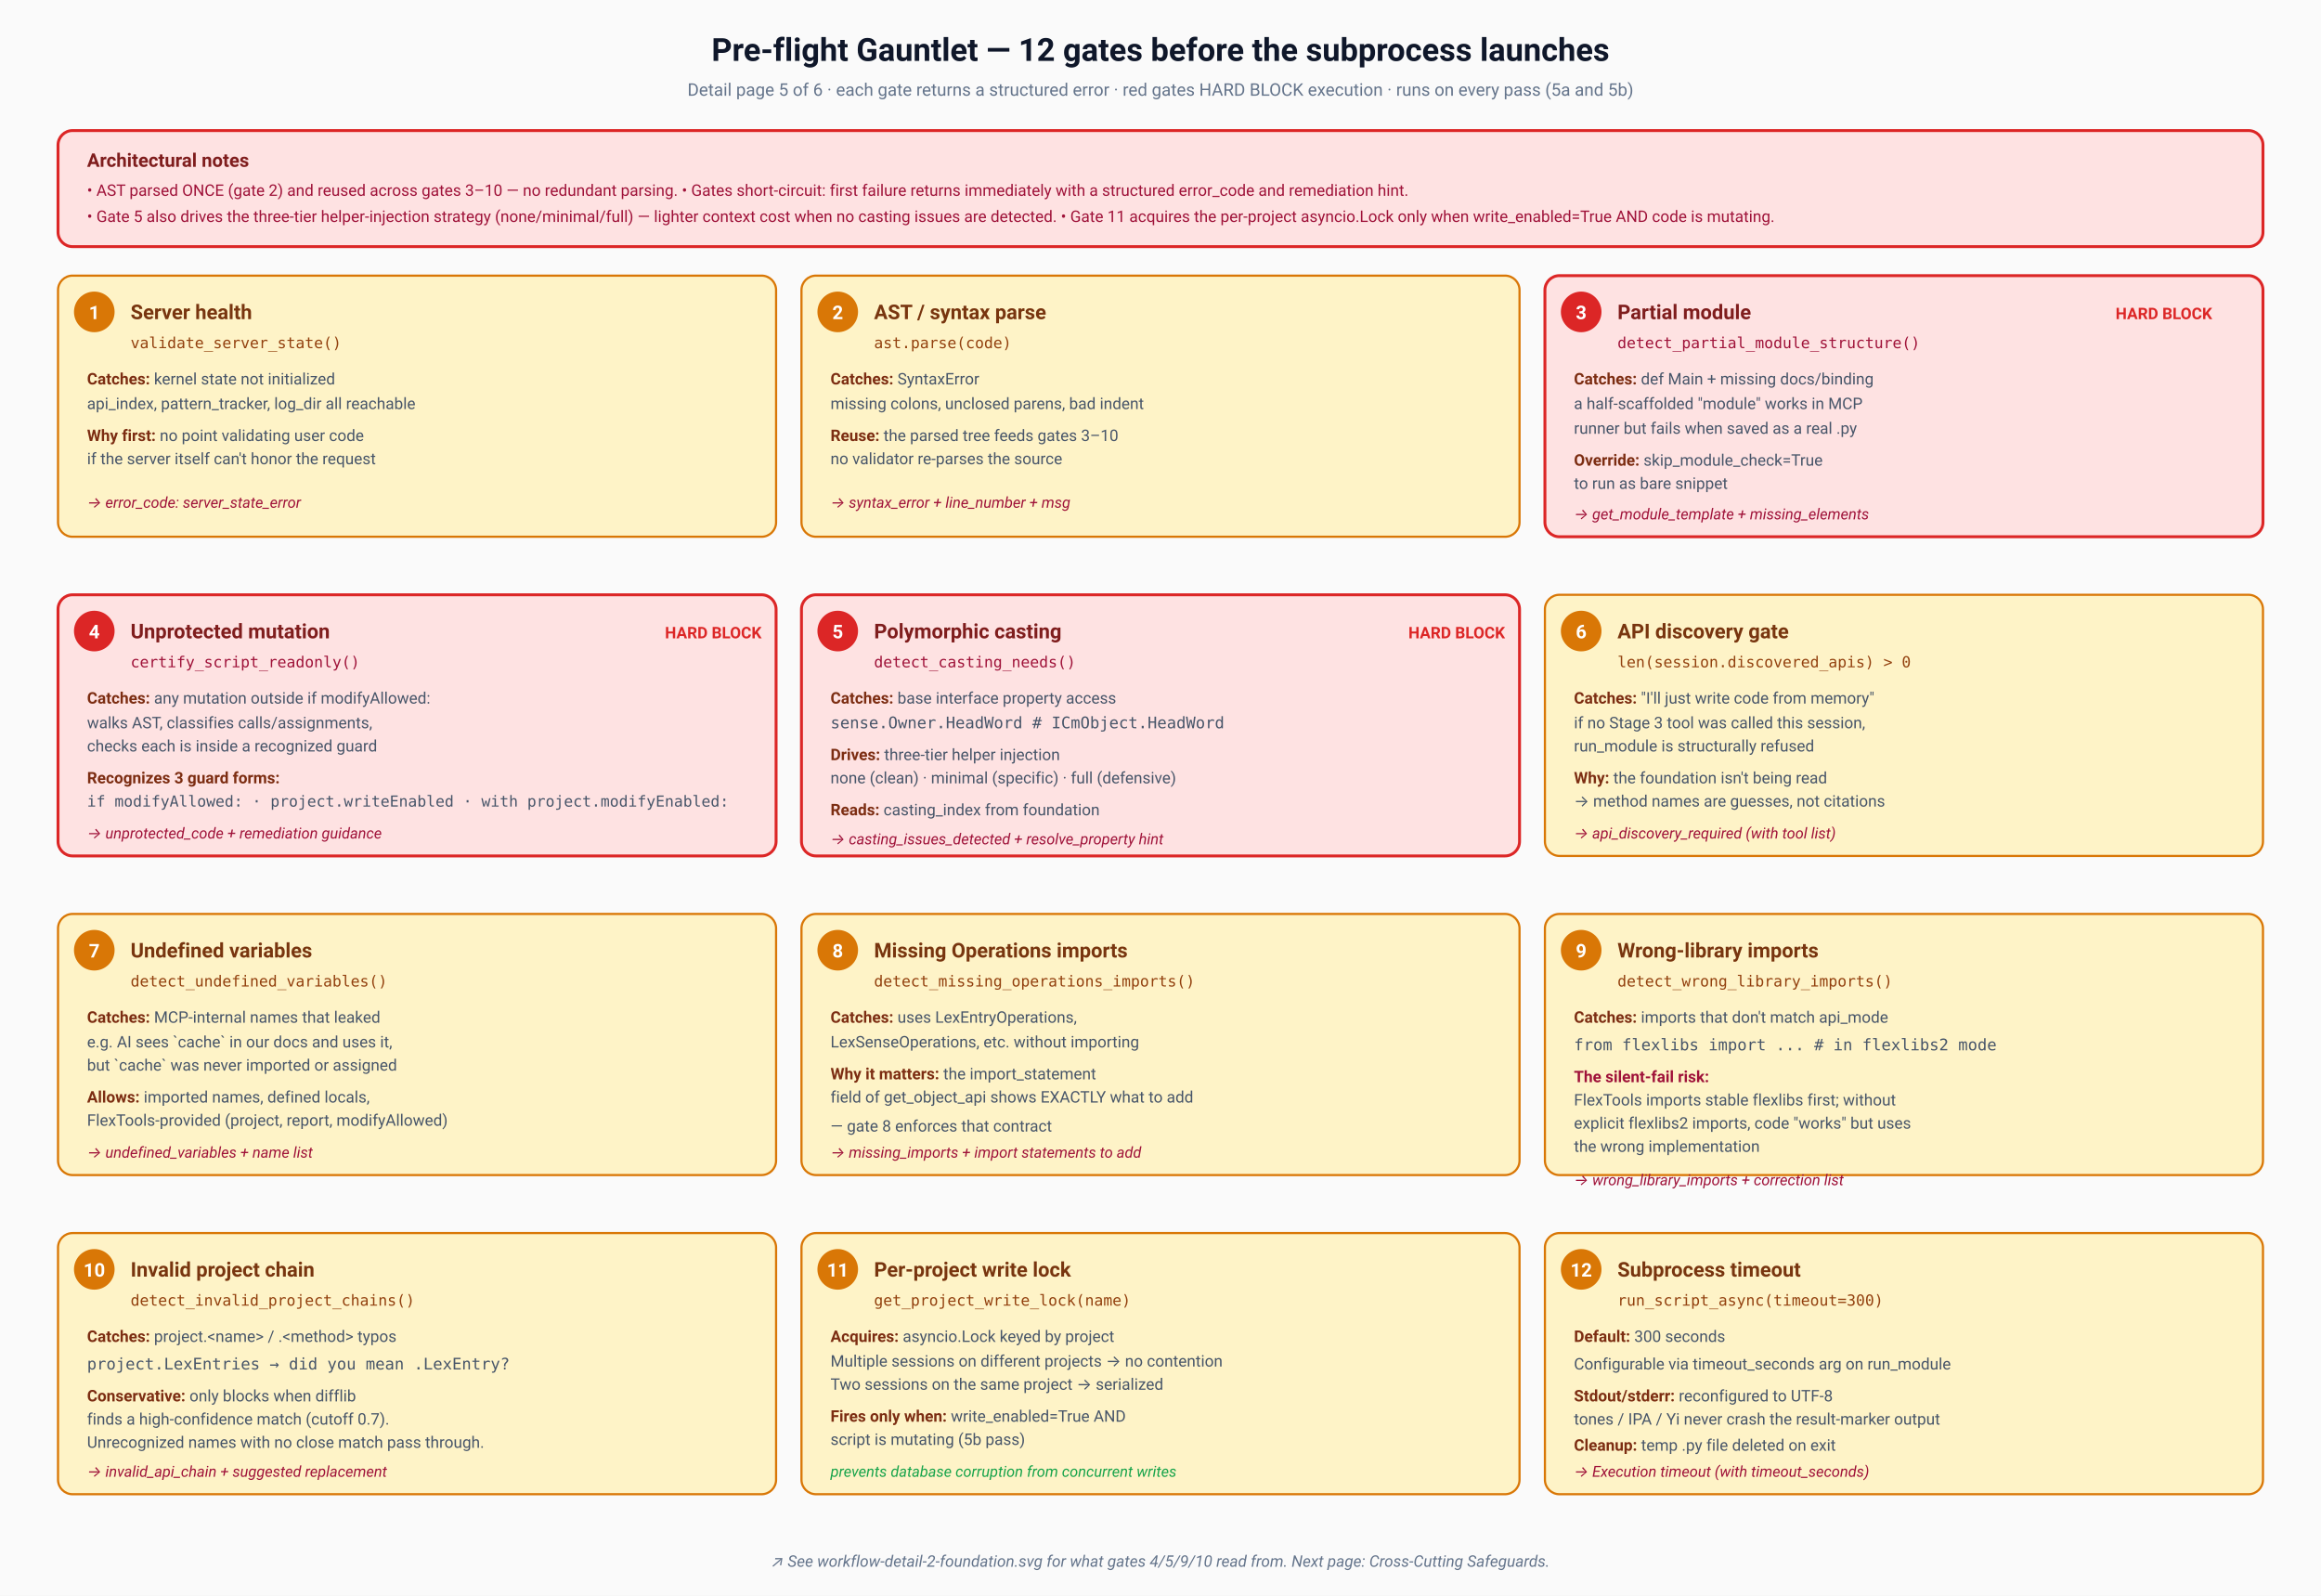
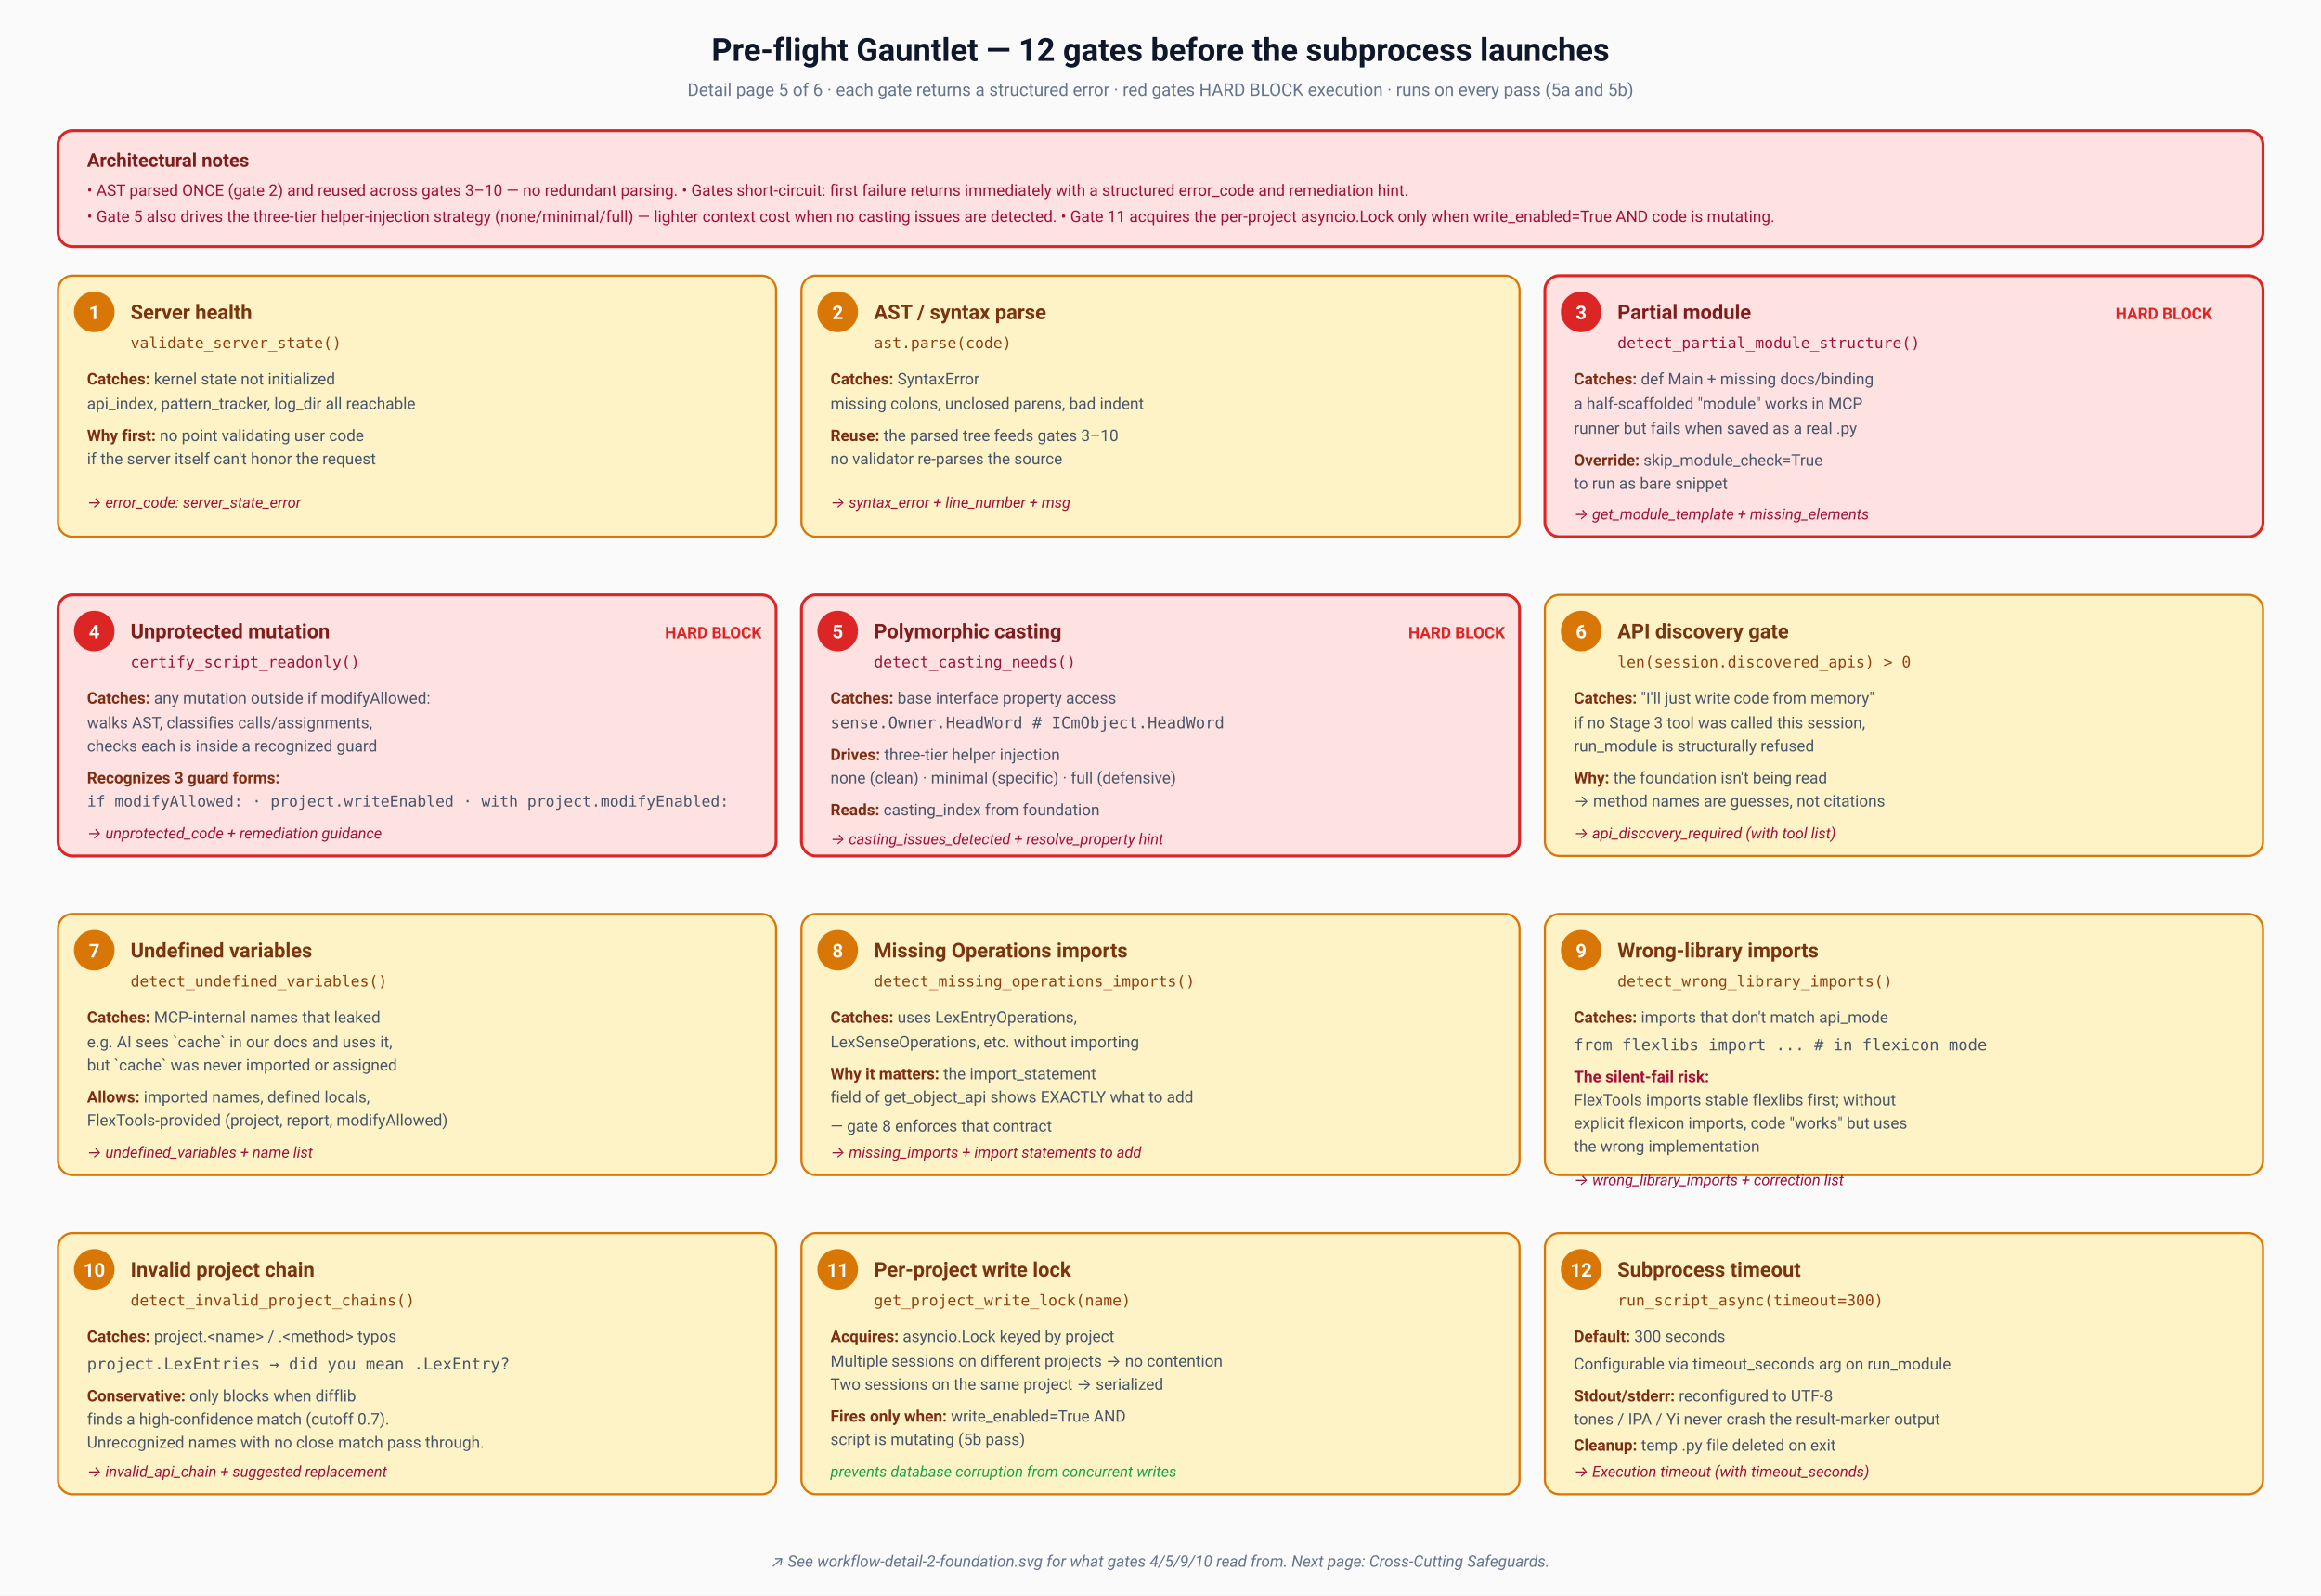
<svg xmlns="http://www.w3.org/2000/svg" viewBox="0 0 1600 1100" font-family="system-ui,-apple-system,Segoe UI,Roboto,sans-serif">
  <rect width="1600" height="1100" fill="#FAFAFA" />
  <text x="800" y="42" text-anchor="middle" font-size="22" font-weight="700" fill="#0F172A">Pre-flight Gauntlet — 12 gates before the subprocess launches</text>
  <text x="800" y="66" text-anchor="middle" font-size="12" fill="#64748B">Detail page 5 of 6 · each gate returns a structured error · red gates HARD BLOCK execution · runs on every pass (5a and 5b)</text>
  <rect x="40" y="90" width="1520" height="80" rx="10" fill="#FEE2E2" stroke="#DC2626" stroke-width="2" />
  <text x="60" y="115" font-size="13" font-weight="700" fill="#7F1D1D">Architectural notes</text>
  <text x="60" y="135" font-size="11" fill="#9F1239">• AST parsed ONCE (gate 2) and reused across gates 3–10 — no redundant parsing.   • Gates short-circuit: first failure returns immediately with a structured error_code and remediation hint.</text>
  <text x="60" y="153" font-size="11" fill="#9F1239">• Gate 5 also drives the three-tier helper-injection strategy (none/minimal/full) — lighter context cost when no casting issues are detected.   • Gate 11 acquires the per-project asyncio.Lock only when write_enabled=True AND code is mutating.</text>
  <rect x="40" y="190" width="495" height="180" rx="10" fill="#FEF3C7" stroke="#D97706" stroke-width="1.5" />
  <circle cx="65" cy="215" r="14" fill="#D97706" />
  <text x="65" y="220" text-anchor="middle" font-size="13" font-weight="700" fill="white">1</text>
  <text x="90" y="220" font-size="14" font-weight="700" fill="#78350F">Server health</text>
  <text x="90" y="240" font-size="10.5" font-family="ui-monospace,Consolas,monospace" fill="#92400E">validate_server_state()</text>
  <text x="60" y="265" font-size="11" fill="#475569">
    <tspan font-weight="700" fill="#7C2D12">Catches:</tspan> kernel state not initialized</text>
  <text x="60" y="282" font-size="11" fill="#475569">api_index, pattern_tracker, log_dir all reachable</text>
  <text x="60" y="304" font-size="11" fill="#475569">
    <tspan font-weight="700" fill="#7C2D12">Why first:</tspan> no point validating user code</text>
  <text x="60" y="320" font-size="11" fill="#475569">if the server itself can't honor the request</text>
  <text x="60" y="350" font-size="10.5" font-style="italic" fill="#9F1239">→ error_code: server_state_error</text>
  <rect x="552.5" y="190" width="495" height="180" rx="10" fill="#FEF3C7" stroke="#D97706" stroke-width="1.5" />
  <circle cx="577.5" cy="215" r="14" fill="#D97706" />
  <text x="577.5" y="220" text-anchor="middle" font-size="13" font-weight="700" fill="white">2</text>
  <text x="602.5" y="220" font-size="14" font-weight="700" fill="#78350F">AST / syntax parse</text>
  <text x="602.5" y="240" font-size="10.5" font-family="ui-monospace,Consolas,monospace" fill="#92400E">ast.parse(code)</text>
  <text x="572.5" y="265" font-size="11" fill="#475569">
    <tspan font-weight="700" fill="#7C2D12">Catches:</tspan> SyntaxError</text>
  <text x="572.5" y="282" font-size="11" fill="#475569">missing colons, unclosed parens, bad indent</text>
  <text x="572.5" y="304" font-size="11" fill="#475569">
    <tspan font-weight="700" fill="#7C2D12">Reuse:</tspan> the parsed tree feeds gates 3–10</text>
  <text x="572.5" y="320" font-size="11" fill="#475569">no validator re-parses the source</text>
  <text x="572.5" y="350" font-size="10.5" font-style="italic" fill="#9F1239">→ syntax_error + line_number + msg</text>
  <rect x="1065" y="190" width="495" height="180" rx="10" fill="#FEE2E2" stroke="#DC2626" stroke-width="2" />
  <circle cx="1090" cy="215" r="14" fill="#DC2626" />
  <text x="1090" y="220" text-anchor="middle" font-size="13" font-weight="700" fill="white">3</text>
  <text x="1115" y="220" font-size="14" font-weight="700" fill="#7F1D1D">Partial module</text>
  <text x="1525" y="220" text-anchor="end" font-size="11" font-weight="700" fill="#DC2626">HARD BLOCK</text>
  <text x="1115" y="240" font-size="10.5" font-family="ui-monospace,Consolas,monospace" fill="#9F1239">detect_partial_module_structure()</text>
  <text x="1085" y="265" font-size="11" fill="#475569">
    <tspan font-weight="700" fill="#7C2D12">Catches:</tspan> def Main + missing docs/binding</text>
  <text x="1085" y="282" font-size="11" fill="#475569">a half-scaffolded "module" works in MCP</text>
  <text x="1085" y="299" font-size="11" fill="#475569">runner but fails when saved as a real .py</text>
  <text x="1085" y="321" font-size="11" fill="#475569">
    <tspan font-weight="700" fill="#7C2D12">Override:</tspan> skip_module_check=True</text>
  <text x="1085" y="337" font-size="11" fill="#475569">to run as bare snippet</text>
  <text x="1085" y="358" font-size="10.5" font-style="italic" fill="#9F1239">→ get_module_template + missing_elements</text>
  <rect x="40" y="410" width="495" height="180" rx="10" fill="#FEE2E2" stroke="#DC2626" stroke-width="2" />
  <circle cx="65" cy="435" r="14" fill="#DC2626" />
  <text x="65" y="440" text-anchor="middle" font-size="13" font-weight="700" fill="white">4</text>
  <text x="90" y="440" font-size="14" font-weight="700" fill="#7F1D1D">Unprotected mutation</text>
  <text x="525" y="440" text-anchor="end" font-size="11" font-weight="700" fill="#DC2626">HARD BLOCK</text>
  <text x="90" y="460" font-size="10.5" font-family="ui-monospace,Consolas,monospace" fill="#9F1239">certify_script_readonly()</text>
  <text x="60" y="485" font-size="11" fill="#475569">
    <tspan font-weight="700" fill="#7C2D12">Catches:</tspan> any mutation outside if modifyAllowed:</text>
  <text x="60" y="502" font-size="11" fill="#475569">walks AST, classifies calls/assignments,</text>
  <text x="60" y="518" font-size="11" fill="#475569">checks each is inside a recognized guard</text>
  <text x="60" y="540" font-size="11" fill="#475569">
    <tspan font-weight="700" fill="#7C2D12">Recognizes 3 guard forms:</tspan>
  </text>
  <text x="60" y="556" font-size="10.5" font-family="ui-monospace,Consolas,monospace" fill="#475569">if modifyAllowed: · project.writeEnabled · with project.modifyEnabled:</text>
  <text x="60" y="578" font-size="10.5" font-style="italic" fill="#9F1239">→ unprotected_code + remediation guidance</text>
  <rect x="552.5" y="410" width="495" height="180" rx="10" fill="#FEE2E2" stroke="#DC2626" stroke-width="2" />
  <circle cx="577.5" cy="435" r="14" fill="#DC2626" />
  <text x="577.5" y="440" text-anchor="middle" font-size="13" font-weight="700" fill="white">5</text>
  <text x="602.5" y="440" font-size="14" font-weight="700" fill="#7F1D1D">Polymorphic casting</text>
  <text x="1037.5" y="440" text-anchor="end" font-size="11" font-weight="700" fill="#DC2626">HARD BLOCK</text>
  <text x="602.5" y="460" font-size="10.5" font-family="ui-monospace,Consolas,monospace" fill="#9F1239">detect_casting_needs()</text>
  <text x="572.5" y="485" font-size="11" fill="#475569">
    <tspan font-weight="700" fill="#7C2D12">Catches:</tspan> base interface property access</text>
  <text x="572.5" y="502" font-size="11" font-family="ui-monospace,Consolas,monospace" fill="#475569">sense.Owner.HeadWord  # ICmObject.HeadWord</text>
  <text x="572.5" y="524" font-size="11" fill="#475569">
    <tspan font-weight="700" fill="#7C2D12">Drives:</tspan> three-tier helper injection</text>
  <text x="572.5" y="540" font-size="11" fill="#475569">none (clean) · minimal (specific) · full (defensive)</text>
  <text x="572.5" y="562" font-size="11" fill="#475569">
    <tspan font-weight="700" fill="#7C2D12">Reads:</tspan> casting_index from foundation</text>
  <text x="572.5" y="582" font-size="10.5" font-style="italic" fill="#9F1239">→ casting_issues_detected + resolve_property hint</text>
  <rect x="1065" y="410" width="495" height="180" rx="10" fill="#FEF3C7" stroke="#D97706" stroke-width="1.5" />
  <circle cx="1090" cy="435" r="14" fill="#D97706" />
  <text x="1090" y="440" text-anchor="middle" font-size="13" font-weight="700" fill="white">6</text>
  <text x="1115" y="440" font-size="14" font-weight="700" fill="#78350F">API discovery gate</text>
  <text x="1115" y="460" font-size="10.5" font-family="ui-monospace,Consolas,monospace" fill="#92400E">len(session.discovered_apis) &gt; 0</text>
  <text x="1085" y="485" font-size="11" fill="#475569">
    <tspan font-weight="700" fill="#7C2D12">Catches:</tspan> "I'll just write code from memory"</text>
  <text x="1085" y="502" font-size="11" fill="#475569">if no Stage 3 tool was called this session,</text>
  <text x="1085" y="518" font-size="11" fill="#475569">run_module is structurally refused</text>
  <text x="1085" y="540" font-size="11" fill="#475569">
    <tspan font-weight="700" fill="#7C2D12">Why:</tspan> the foundation isn't being read</text>
  <text x="1085" y="556" font-size="11" fill="#475569">→ method names are guesses, not citations</text>
  <text x="1085" y="578" font-size="10.5" font-style="italic" fill="#9F1239">→ api_discovery_required (with tool list)</text>
  <rect x="40" y="630" width="495" height="180" rx="10" fill="#FEF3C7" stroke="#D97706" stroke-width="1.5" />
  <circle cx="65" cy="655" r="14" fill="#D97706" />
  <text x="65" y="660" text-anchor="middle" font-size="13" font-weight="700" fill="white">7</text>
  <text x="90" y="660" font-size="14" font-weight="700" fill="#78350F">Undefined variables</text>
  <text x="90" y="680" font-size="10.5" font-family="ui-monospace,Consolas,monospace" fill="#92400E">detect_undefined_variables()</text>
  <text x="60" y="705" font-size="11" fill="#475569">
    <tspan font-weight="700" fill="#7C2D12">Catches:</tspan> MCP-internal names that leaked</text>
  <text x="60" y="722" font-size="11" fill="#475569">e.g. AI sees `cache` in our docs and uses it,</text>
  <text x="60" y="738" font-size="11" fill="#475569">but `cache` was never imported or assigned</text>
  <text x="60" y="760" font-size="11" fill="#475569">
    <tspan font-weight="700" fill="#7C2D12">Allows:</tspan> imported names, defined locals,</text>
  <text x="60" y="776" font-size="11" fill="#475569">FlexTools-provided (project, report, modifyAllowed)</text>
  <text x="60" y="798" font-size="10.5" font-style="italic" fill="#9F1239">→ undefined_variables + name list</text>
  <rect x="552.5" y="630" width="495" height="180" rx="10" fill="#FEF3C7" stroke="#D97706" stroke-width="1.5" />
  <circle cx="577.5" cy="655" r="14" fill="#D97706" />
  <text x="577.5" y="660" text-anchor="middle" font-size="13" font-weight="700" fill="white">8</text>
  <text x="602.5" y="660" font-size="14" font-weight="700" fill="#78350F">Missing Operations imports</text>
  <text x="602.5" y="680" font-size="10.5" font-family="ui-monospace,Consolas,monospace" fill="#92400E">detect_missing_operations_imports()</text>
  <text x="572.5" y="705" font-size="11" fill="#475569">
    <tspan font-weight="700" fill="#7C2D12">Catches:</tspan> uses LexEntryOperations,</text>
  <text x="572.5" y="722" font-size="11" fill="#475569">LexSenseOperations, etc. without importing</text>
  <text x="572.5" y="744" font-size="11" fill="#475569">
    <tspan font-weight="700" fill="#7C2D12">Why it matters:</tspan> the import_statement</text>
  <text x="572.5" y="760" font-size="11" fill="#475569">field of get_object_api shows EXACTLY what to add</text>
  <text x="572.5" y="780" font-size="11" fill="#475569">— gate 8 enforces that contract</text>
  <text x="572.5" y="798" font-size="10.5" font-style="italic" fill="#9F1239">→ missing_imports + import statements to add</text>
  <rect x="1065" y="630" width="495" height="180" rx="10" fill="#FEF3C7" stroke="#D97706" stroke-width="1.5" />
  <circle cx="1090" cy="655" r="14" fill="#D97706" />
  <text x="1090" y="660" text-anchor="middle" font-size="13" font-weight="700" fill="white">9</text>
  <text x="1115" y="660" font-size="14" font-weight="700" fill="#78350F">Wrong-library imports</text>
  <text x="1115" y="680" font-size="10.5" font-family="ui-monospace,Consolas,monospace" fill="#92400E">detect_wrong_library_imports()</text>
  <text x="1085" y="705" font-size="11" fill="#475569">
    <tspan font-weight="700" fill="#7C2D12">Catches:</tspan> imports that don't match api_mode</text>
-   <text x="1085" y="724" font-size="11" font-family="ui-monospace,Consolas,monospace" fill="#475569">from flexlibs import ...   # in flexlibs2 mode</text>
+   <text x="1085" y="724" font-size="11" font-family="ui-monospace,Consolas,monospace" fill="#475569">from flexlibs import ...   # in flexicon mode</text>
  <text x="1085" y="746" font-size="11" font-weight="700" fill="#9F1239">The silent-fail risk:</text>
  <text x="1085" y="762" font-size="11" fill="#475569">FlexTools imports stable flexlibs first; without</text>
-   <text x="1085" y="778" font-size="11" fill="#475569">explicit flexlibs2 imports, code "works" but uses</text>
+   <text x="1085" y="778" font-size="11" fill="#475569">explicit flexicon imports, code "works" but uses</text>
  <text x="1085" y="794" font-size="11" fill="#475569">the wrong implementation</text>
  <text x="1085" y="817" font-size="10.5" font-style="italic" fill="#9F1239">→ wrong_library_imports + correction list</text>
  <rect x="40" y="850" width="495" height="180" rx="10" fill="#FEF3C7" stroke="#D97706" stroke-width="1.5" />
  <circle cx="65" cy="875" r="14" fill="#D97706" />
  <text x="65" y="880" text-anchor="middle" font-size="13" font-weight="700" fill="white">10</text>
  <text x="90" y="880" font-size="14" font-weight="700" fill="#78350F">Invalid project chain</text>
  <text x="90" y="900" font-size="10.5" font-family="ui-monospace,Consolas,monospace" fill="#92400E">detect_invalid_project_chains()</text>
  <text x="60" y="925" font-size="11" fill="#475569">
    <tspan font-weight="700" fill="#7C2D12">Catches:</tspan> project.&lt;name&gt; / .&lt;method&gt; typos</text>
  <text x="60" y="944" font-size="11" font-family="ui-monospace,Consolas,monospace" fill="#475569">project.LexEntries  →  did you mean .LexEntry?</text>
  <text x="60" y="966" font-size="11" fill="#475569">
    <tspan font-weight="700" fill="#7C2D12">Conservative:</tspan> only blocks when difflib</text>
  <text x="60" y="982" font-size="11" fill="#475569">finds a high-confidence match (cutoff 0.7).</text>
  <text x="60" y="998" font-size="11" fill="#475569">Unrecognized names with no close match pass through.</text>
  <text x="60" y="1018" font-size="10.5" font-style="italic" fill="#9F1239">→ invalid_api_chain + suggested replacement</text>
  <rect x="552.5" y="850" width="495" height="180" rx="10" fill="#FEF3C7" stroke="#D97706" stroke-width="1.5" />
  <circle cx="577.5" cy="875" r="14" fill="#D97706" />
  <text x="577.5" y="880" text-anchor="middle" font-size="13" font-weight="700" fill="white">11</text>
  <text x="602.5" y="880" font-size="14" font-weight="700" fill="#78350F">Per-project write lock</text>
  <text x="602.5" y="900" font-size="10.5" font-family="ui-monospace,Consolas,monospace" fill="#92400E">get_project_write_lock(name)</text>
  <text x="572.5" y="925" font-size="11" fill="#475569">
    <tspan font-weight="700" fill="#7C2D12">Acquires:</tspan> asyncio.Lock keyed by project</text>
  <text x="572.5" y="942" font-size="11" fill="#475569">Multiple sessions on different projects → no contention</text>
  <text x="572.5" y="958" font-size="11" fill="#475569">Two sessions on the same project → serialized</text>
  <text x="572.5" y="980" font-size="11" fill="#475569">
    <tspan font-weight="700" fill="#7C2D12">Fires only when:</tspan> write_enabled=True AND</text>
  <text x="572.5" y="996" font-size="11" fill="#475569">script is mutating (5b pass)</text>
  <text x="572.5" y="1018" font-size="10.5" font-style="italic" fill="#16A34A">prevents database corruption from concurrent writes</text>
  <rect x="1065" y="850" width="495" height="180" rx="10" fill="#FEF3C7" stroke="#D97706" stroke-width="1.5" />
  <circle cx="1090" cy="875" r="14" fill="#D97706" />
  <text x="1090" y="880" text-anchor="middle" font-size="13" font-weight="700" fill="white">12</text>
  <text x="1115" y="880" font-size="14" font-weight="700" fill="#78350F">Subprocess timeout</text>
  <text x="1115" y="900" font-size="10.5" font-family="ui-monospace,Consolas,monospace" fill="#92400E">run_script_async(timeout=300)</text>
  <text x="1085" y="925" font-size="11" fill="#475569">
    <tspan font-weight="700" fill="#7C2D12">Default:</tspan> 300 seconds</text>
  <text x="1085" y="944" font-size="11" fill="#475569">Configurable via timeout_seconds arg on run_module</text>
  <text x="1085" y="966" font-size="11" fill="#475569">
    <tspan font-weight="700" fill="#7C2D12">Stdout/stderr:</tspan> reconfigured to UTF-8</text>
  <text x="1085" y="982" font-size="11" fill="#475569">tones / IPA / Yi never crash the result-marker output</text>
  <text x="1085" y="1000" font-size="11" fill="#475569">
    <tspan font-weight="700" fill="#7C2D12">Cleanup:</tspan> temp .py file deleted on exit</text>
  <text x="1085" y="1018" font-size="10.5" font-style="italic" fill="#9F1239">→ Execution timeout (with timeout_seconds)</text>
  <text x="800" y="1080" text-anchor="middle" font-size="11" fill="#64748B" font-style="italic">↗ See workflow-detail-2-foundation.svg for what gates 4/5/9/10 read from. Next page: Cross-Cutting Safeguards.</text>
</svg>
